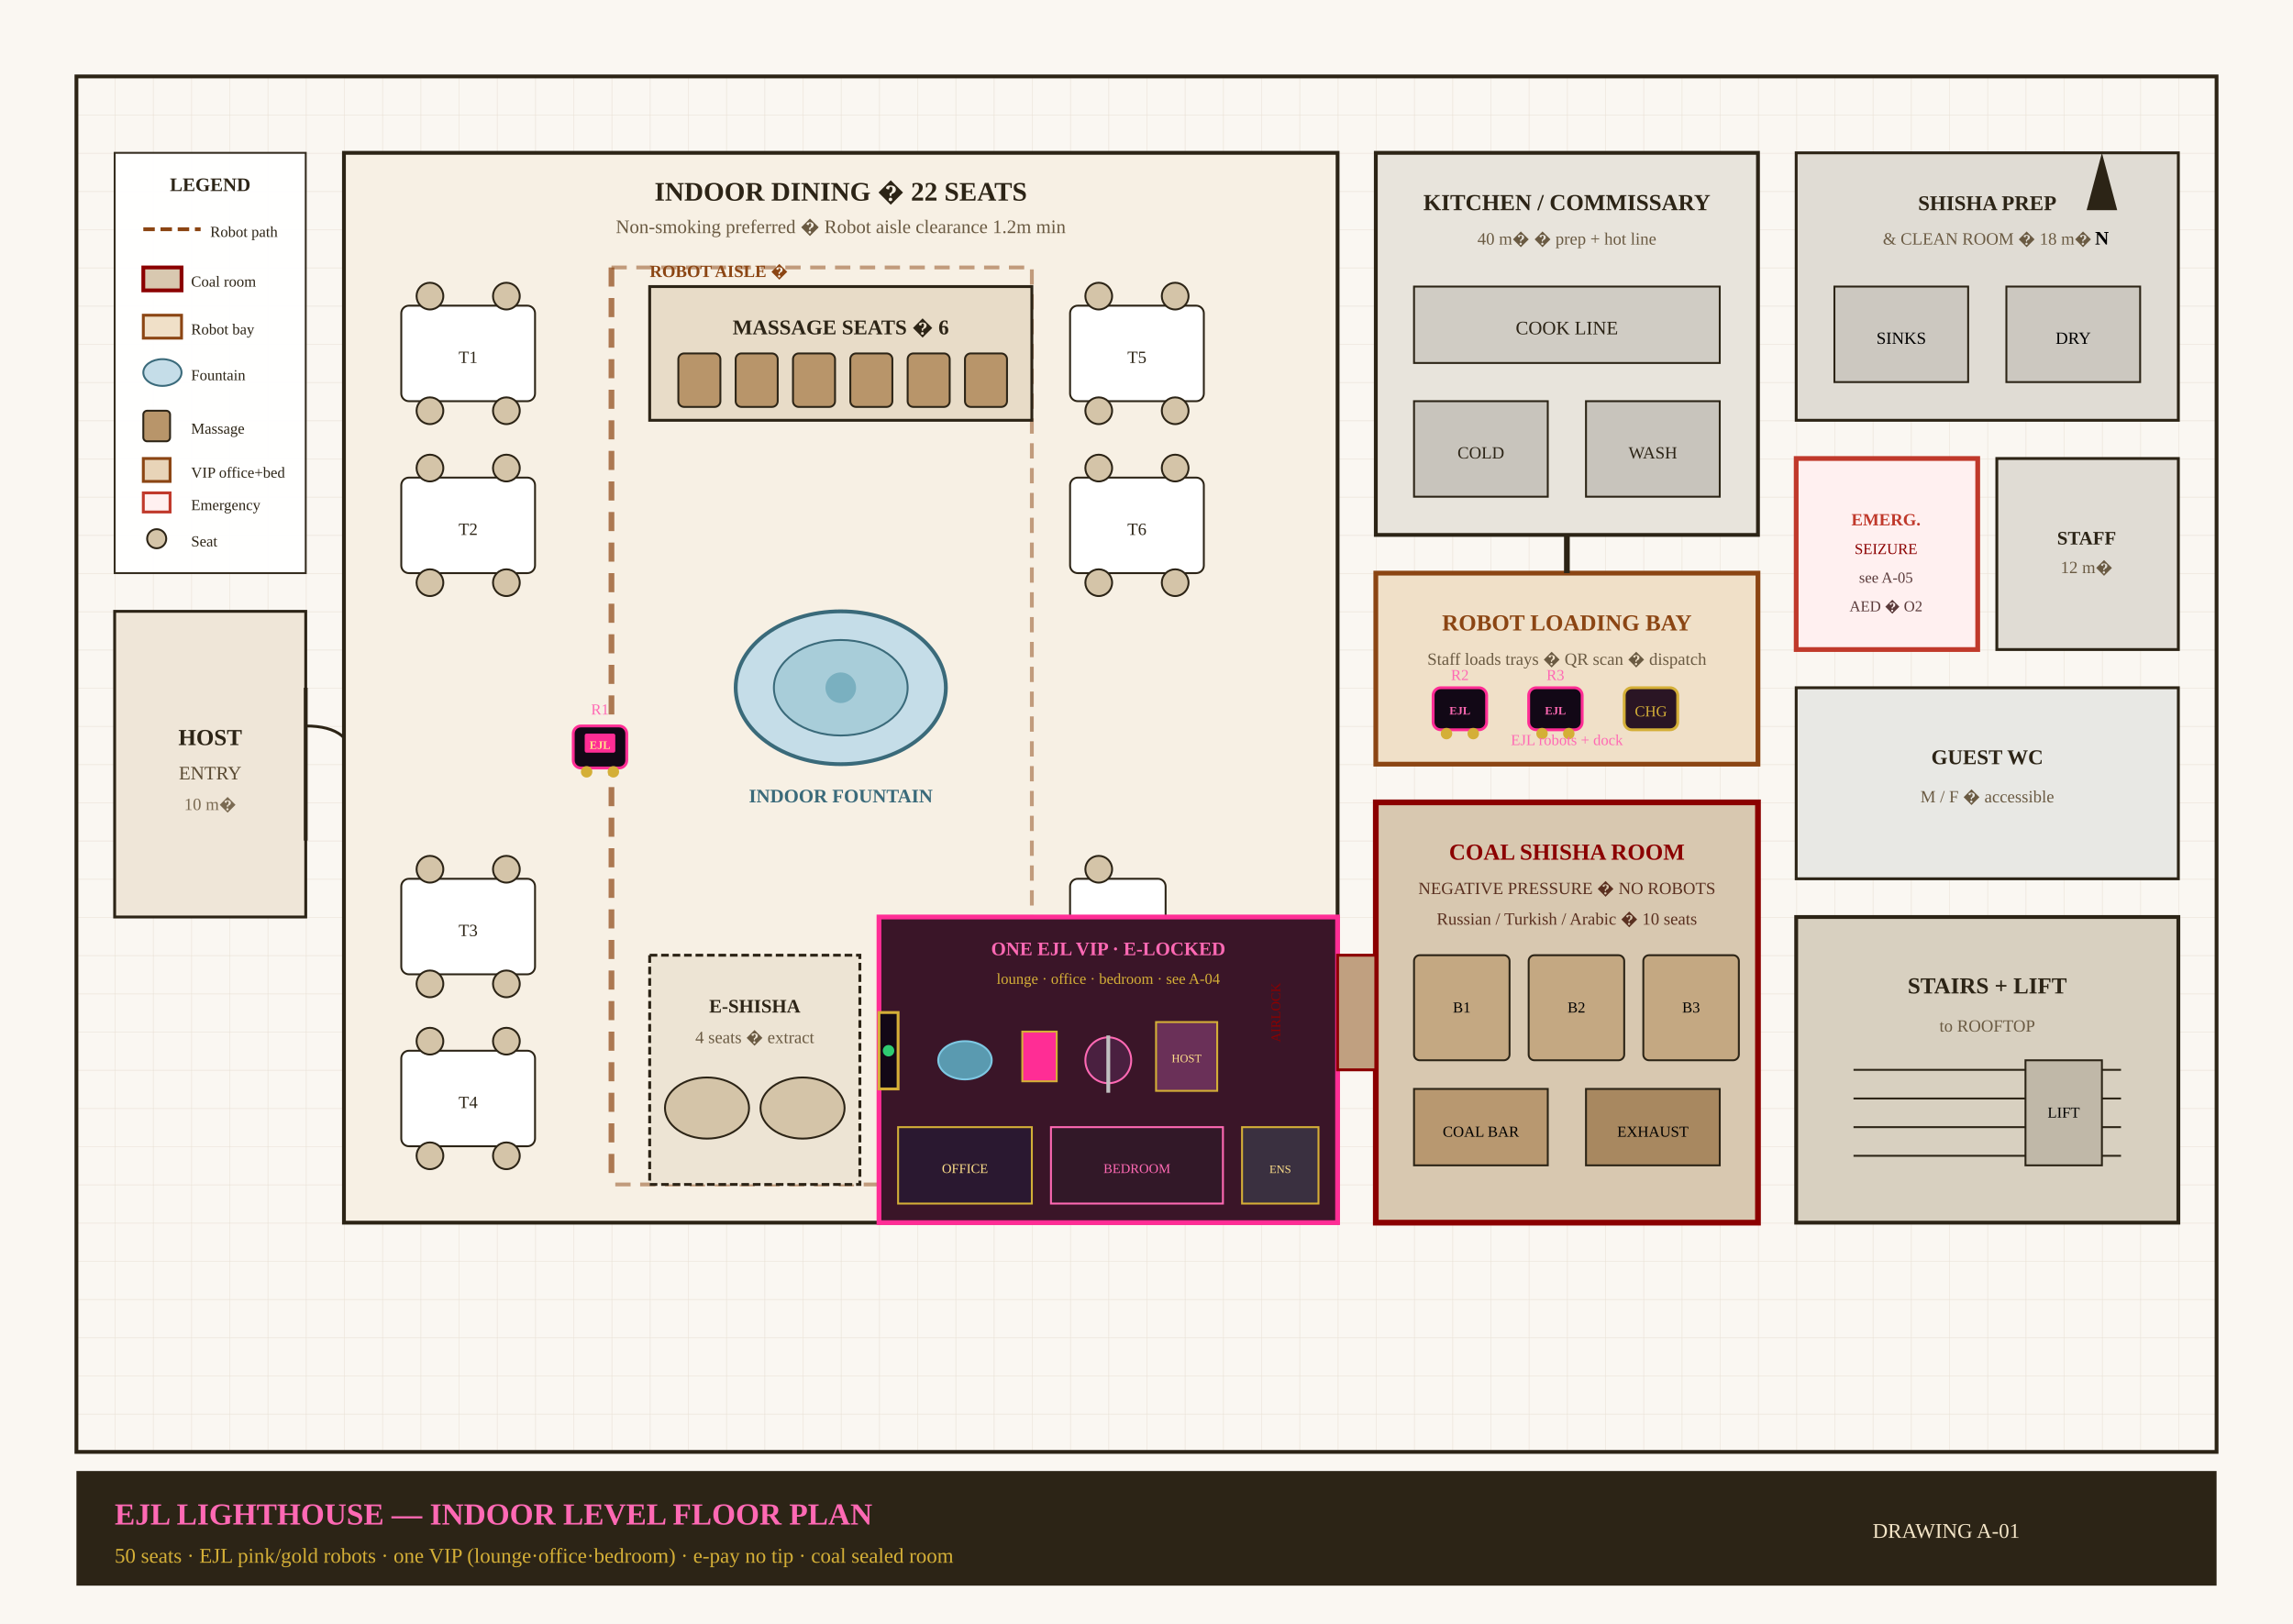
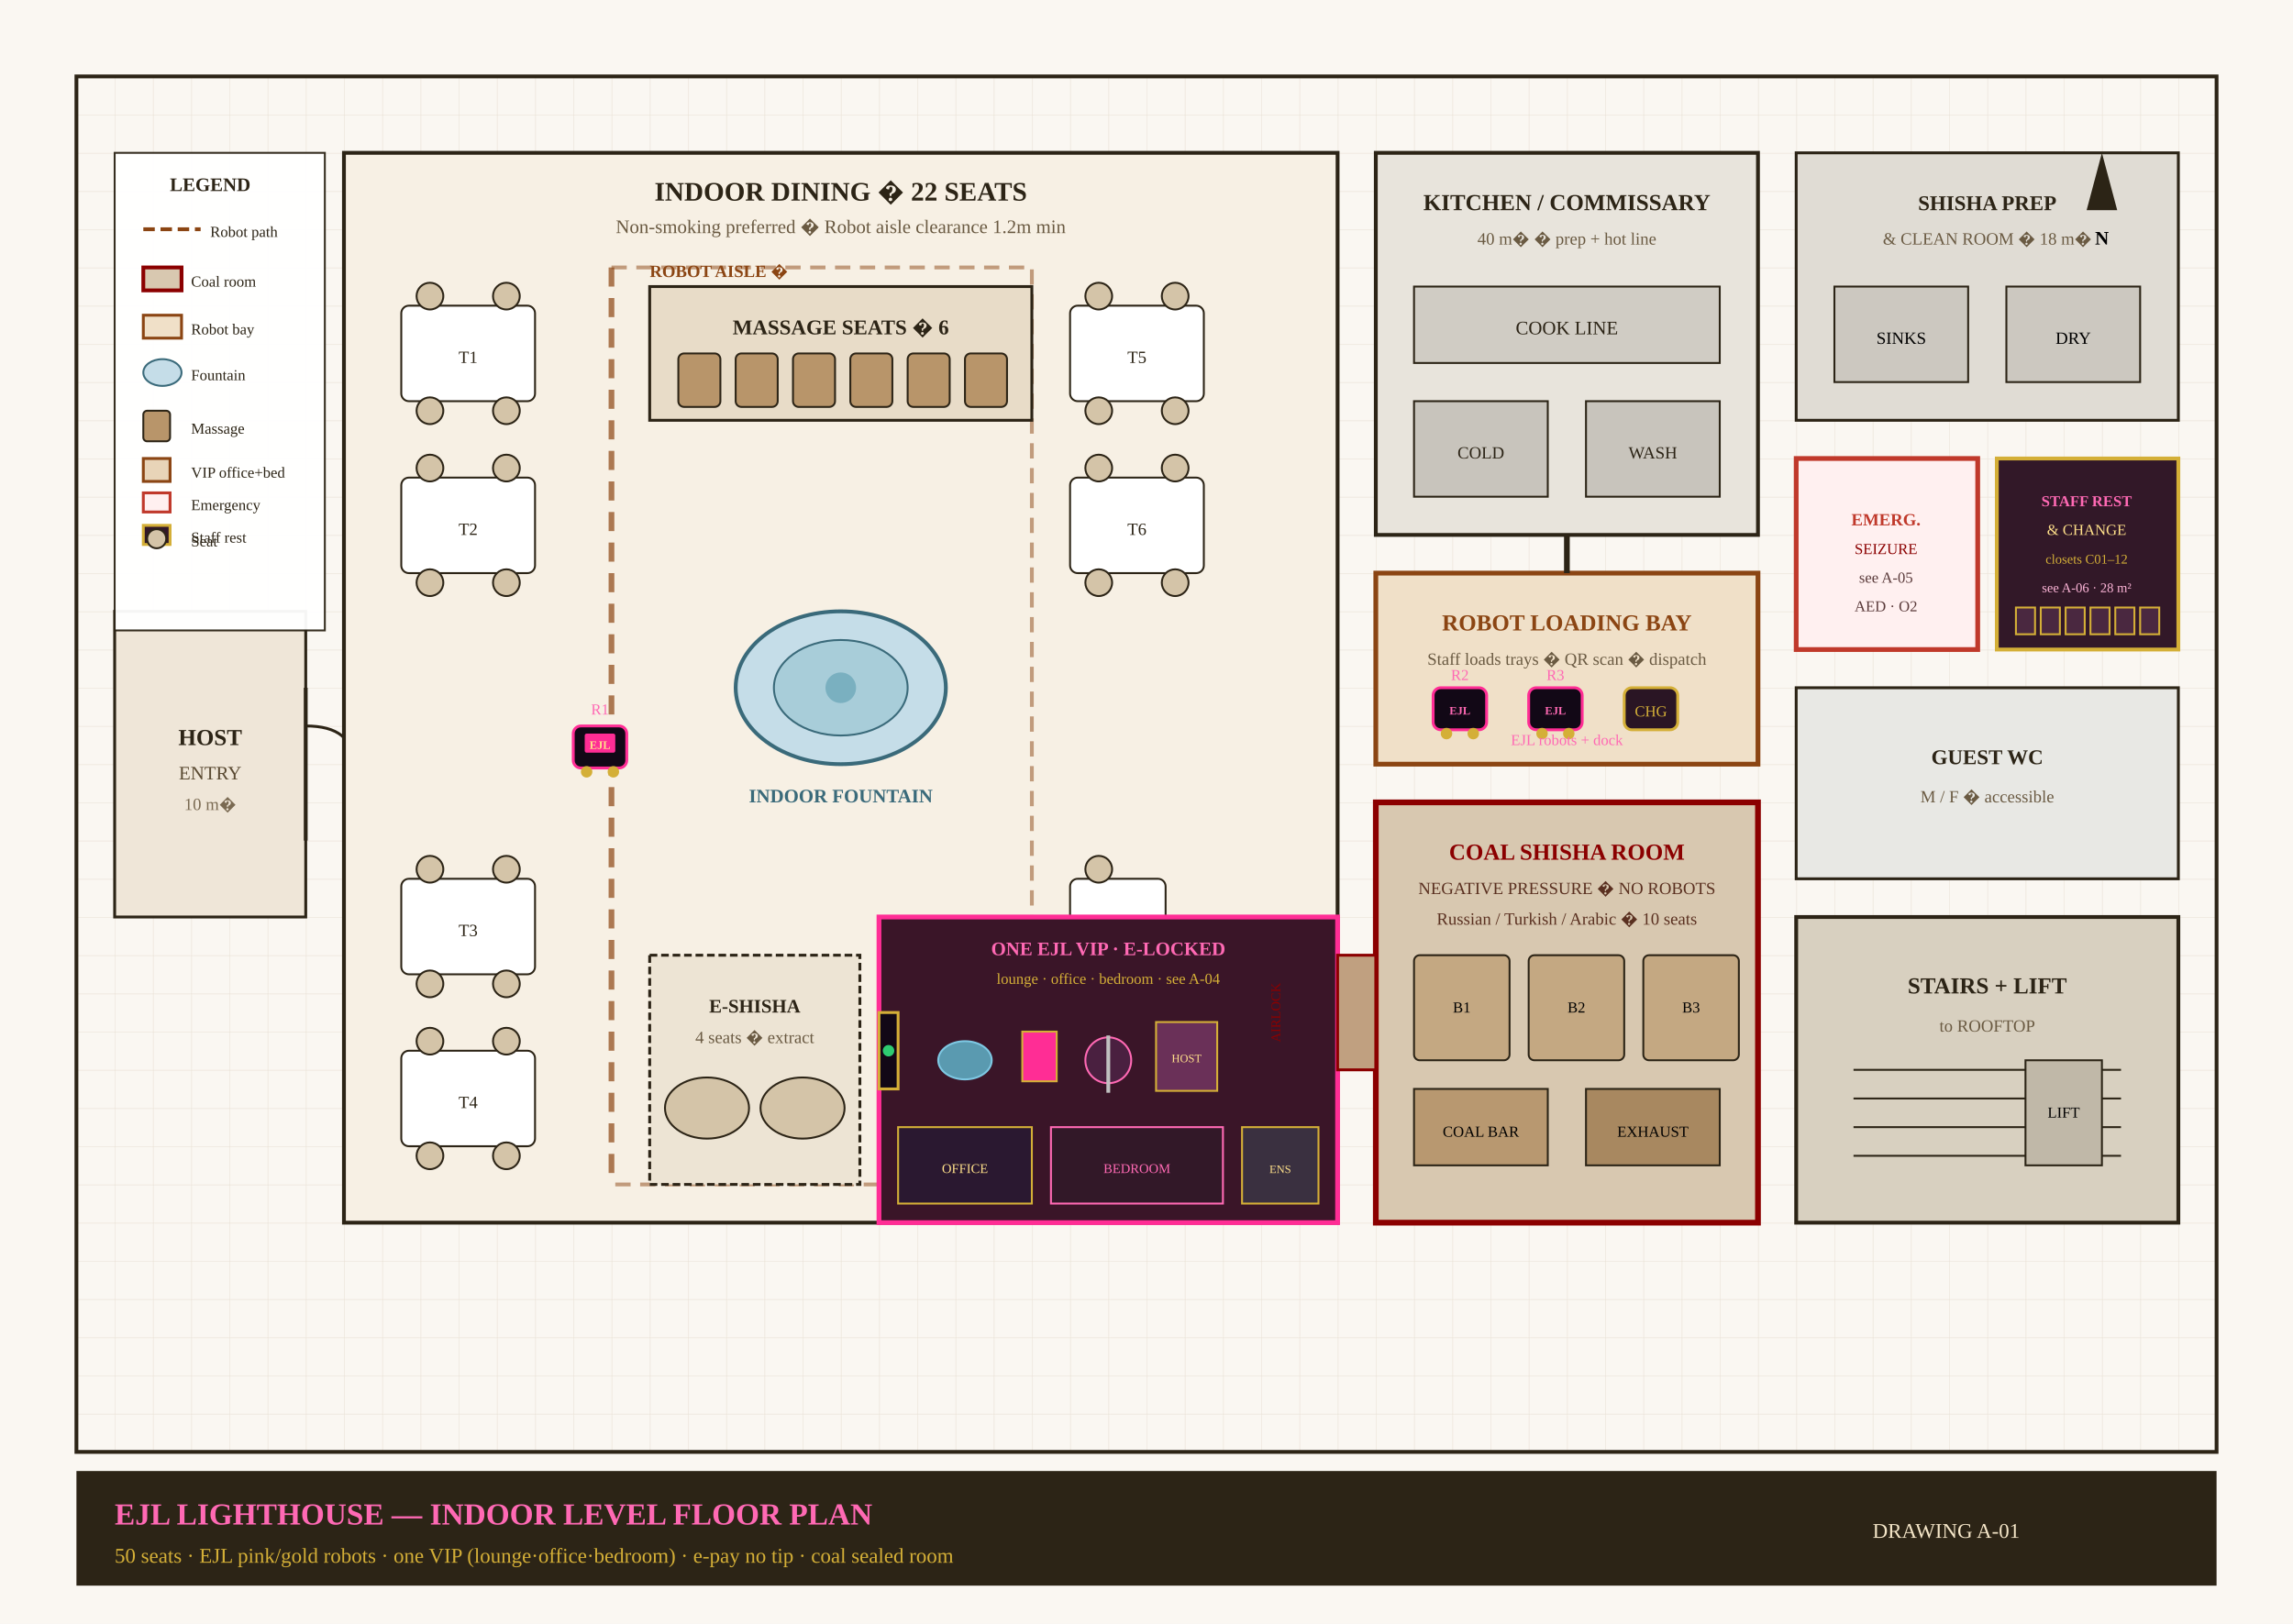
<svg xmlns="http://www.w3.org/2000/svg" viewBox="0 0 1200 850" font-family="Georgia, 'Times New Roman', serif">
  <defs>
    <pattern id="grid" width="20" height="20" patternUnits="userSpaceOnUse">
      <path d="M 20 0 L 0 0 0 20" fill="none" stroke="#e8e0d4" stroke-width="0.5" />
    </pattern>
    <marker id="arrow" markerWidth="8" markerHeight="8" refX="6" refY="3" orient="auto">
      <path d="M0,0 L6,3 L0,6 Z" fill="#8B4513" />
    </marker>
  </defs>
  <rect width="1200" height="850" fill="#faf7f2" />
  <rect x="40" y="40" width="1120" height="720" fill="url(#grid)" stroke="#2c2416" stroke-width="2" />
  <rect x="40" y="770" width="1120" height="60" fill="#2c2416" />
  <text x="60" y="798" fill="#FF69B4" font-size="16" font-weight="bold">EJL LIGHTHOUSE — INDOOR LEVEL FLOOR PLAN</text>
  <text x="60" y="818" fill="#D4AF37" font-size="11">50 seats · EJL pink/gold robots · one VIP (lounge·office·bedroom) · e-pay no tip · coal sealed room</text>
  <text x="980" y="805" fill="#f5e6c8" font-size="11">DRAWING A-01</text>
  <rect x="60" y="320" width="100" height="160" fill="#efe6d8" stroke="#2c2416" stroke-width="1.5" />
  <text x="110" y="390" text-anchor="middle" font-size="12" fill="#2c2416" font-weight="bold">HOST</text>
  <text x="110" y="408" text-anchor="middle" font-size="10" fill="#5a4a32">ENTRY</text>
  <text x="110" y="424" text-anchor="middle" font-size="9" fill="#7a6a52">10 m�</text>
  <path d="M160,380 Q185,380 185,400" fill="none" stroke="#2c2416" stroke-width="1.5" />
  <line x1="160" y1="360" x2="160" y2="440" stroke="#2c2416" stroke-width="2" />
  <rect x="180" y="80" width="520" height="560" fill="#f7f0e4" stroke="#2c2416" stroke-width="2" />
  <text x="440" y="105" text-anchor="middle" font-size="14" fill="#2c2416" font-weight="bold">INDOOR DINING � 22 SEATS</text>
  <text x="440" y="122" text-anchor="middle" font-size="10" fill="#6a5a42">Non-smoking preferred � Robot aisle clearance 1.2m min</text>
  <ellipse cx="440" cy="360" rx="55" ry="40" fill="#c5dde8" stroke="#3a6a7a" stroke-width="2" />
  <ellipse cx="440" cy="360" rx="35" ry="25" fill="#a8cdd9" stroke="#3a6a7a" stroke-width="1" />
  <circle cx="440" cy="360" r="8" fill="#7ab0c0" />
  <text x="440" y="420" text-anchor="middle" font-size="10" fill="#3a6a7a" font-weight="bold">INDOOR FOUNTAIN</text>
  <g id="tables-left">
    <rect x="210" y="160" width="70" height="50" rx="4" fill="#fff" stroke="#2c2416" stroke-width="1" />
    <circle cx="225" cy="155" r="7" fill="#d4c4a8" stroke="#2c2416" />
    <circle cx="265" cy="155" r="7" fill="#d4c4a8" stroke="#2c2416" />
    <circle cx="225" cy="215" r="7" fill="#d4c4a8" stroke="#2c2416" />
    <circle cx="265" cy="215" r="7" fill="#d4c4a8" stroke="#2c2416" />
    <text x="245" y="190" text-anchor="middle" font-size="9" fill="#2c2416">T1</text>
    <rect x="210" y="250" width="70" height="50" rx="4" fill="#fff" stroke="#2c2416" stroke-width="1" />
    <circle cx="225" cy="245" r="7" fill="#d4c4a8" stroke="#2c2416" />
    <circle cx="265" cy="245" r="7" fill="#d4c4a8" stroke="#2c2416" />
    <circle cx="225" cy="305" r="7" fill="#d4c4a8" stroke="#2c2416" />
    <circle cx="265" cy="305" r="7" fill="#d4c4a8" stroke="#2c2416" />
    <text x="245" y="280" text-anchor="middle" font-size="9" fill="#2c2416">T2</text>
    <rect x="210" y="460" width="70" height="50" rx="4" fill="#fff" stroke="#2c2416" stroke-width="1" />
    <circle cx="225" cy="455" r="7" fill="#d4c4a8" stroke="#2c2416" />
    <circle cx="265" cy="455" r="7" fill="#d4c4a8" stroke="#2c2416" />
    <circle cx="225" cy="515" r="7" fill="#d4c4a8" stroke="#2c2416" />
    <circle cx="265" cy="515" r="7" fill="#d4c4a8" stroke="#2c2416" />
    <text x="245" y="490" text-anchor="middle" font-size="9" fill="#2c2416">T3</text>
    <rect x="210" y="550" width="70" height="50" rx="4" fill="#fff" stroke="#2c2416" stroke-width="1" />
    <circle cx="225" cy="545" r="7" fill="#d4c4a8" stroke="#2c2416" />
    <circle cx="265" cy="545" r="7" fill="#d4c4a8" stroke="#2c2416" />
    <circle cx="225" cy="605" r="7" fill="#d4c4a8" stroke="#2c2416" />
    <circle cx="265" cy="605" r="7" fill="#d4c4a8" stroke="#2c2416" />
    <text x="245" y="580" text-anchor="middle" font-size="9" fill="#2c2416">T4</text>
  </g>
  <g id="tables-right">
    <rect x="560" y="160" width="70" height="50" rx="4" fill="#fff" stroke="#2c2416" stroke-width="1" />
    <circle cx="575" cy="155" r="7" fill="#d4c4a8" stroke="#2c2416" />
    <circle cx="615" cy="155" r="7" fill="#d4c4a8" stroke="#2c2416" />
    <circle cx="575" cy="215" r="7" fill="#d4c4a8" stroke="#2c2416" />
    <circle cx="615" cy="215" r="7" fill="#d4c4a8" stroke="#2c2416" />
    <text x="595" y="190" text-anchor="middle" font-size="9" fill="#2c2416">T5</text>
    <rect x="560" y="250" width="70" height="50" rx="4" fill="#fff" stroke="#2c2416" stroke-width="1" />
    <circle cx="575" cy="245" r="7" fill="#d4c4a8" stroke="#2c2416" />
    <circle cx="615" cy="245" r="7" fill="#d4c4a8" stroke="#2c2416" />
    <circle cx="575" cy="305" r="7" fill="#d4c4a8" stroke="#2c2416" />
    <circle cx="615" cy="305" r="7" fill="#d4c4a8" stroke="#2c2416" />
    <text x="595" y="280" text-anchor="middle" font-size="9" fill="#2c2416">T6</text>
    <rect x="560" y="460" width="50" height="40" rx="4" fill="#fff" stroke="#2c2416" stroke-width="1" />
    <circle cx="575" cy="455" r="7" fill="#d4c4a8" stroke="#2c2416" />
    <circle cx="595" cy="505" r="7" fill="#d4c4a8" stroke="#2c2416" />
    <text x="585" y="485" text-anchor="middle" font-size="9" fill="#2c2416">T7</text>
    <rect x="560" y="550" width="50" height="40" rx="4" fill="#fff" stroke="#2c2416" stroke-width="1" />
    <circle cx="575" cy="545" r="7" fill="#d4c4a8" stroke="#2c2416" />
    <circle cx="595" cy="595" r="7" fill="#d4c4a8" stroke="#2c2416" />
    <text x="585" y="575" text-anchor="middle" font-size="9" fill="#2c2416">T8</text>
  </g>
  <path d="M320 140 L320 620" stroke="#8B4513" stroke-width="3" stroke-dasharray="10,6" fill="none" opacity="0.7" />
  <path d="M320 140 L540 140 L540 620 L320 620" stroke="#8B4513" stroke-width="2" stroke-dasharray="8,5" fill="none" opacity="0.5" />
  <text x="340" y="145" font-size="9" fill="#8B4513" font-weight="bold">ROBOT AISLE �</text>
  <g transform="translate(300,380)">
    <rect x="0" y="0" width="28" height="22" rx="4" fill="#120816" stroke="#FF2D95" stroke-width="1.5" />
    <circle cx="7" cy="24" r="3" fill="#D4AF37" />
    <circle cx="21" cy="24" r="3" fill="#D4AF37" />
    <rect x="6" y="4" width="16" height="10" rx="1" fill="#FF2D95" />
    <text x="14" y="12" text-anchor="middle" font-size="6" fill="#FFE08A" font-weight="bold">EJL</text>
    <text x="14" y="-6" text-anchor="middle" font-size="8" fill="#FF69B4">R1</text>
  </g>
  <rect x="340" y="150" width="200" height="70" fill="#e8dcc8" stroke="#2c2416" stroke-width="1.5" />
  <text x="440" y="175" text-anchor="middle" font-size="11" fill="#2c2416" font-weight="bold">MASSAGE SEATS � 6</text>
  <g>
    <rect x="355" y="185" width="22" height="28" rx="3" fill="#b8956a" stroke="#2c2416" />
    <rect x="385" y="185" width="22" height="28" rx="3" fill="#b8956a" stroke="#2c2416" />
    <rect x="415" y="185" width="22" height="28" rx="3" fill="#b8956a" stroke="#2c2416" />
    <rect x="445" y="185" width="22" height="28" rx="3" fill="#b8956a" stroke="#2c2416" />
    <rect x="475" y="185" width="22" height="28" rx="3" fill="#b8956a" stroke="#2c2416" />
    <rect x="505" y="185" width="22" height="28" rx="3" fill="#b8956a" stroke="#2c2416" />
  </g>
  <rect x="340" y="500" width="110" height="120" fill="#ede4d4" stroke="#2c2416" stroke-width="1.5" stroke-dasharray="4,2" />
  <text x="395" y="530" text-anchor="middle" font-size="10" fill="#2c2416" font-weight="bold">E-SHISHA</text>
  <text x="395" y="546" text-anchor="middle" font-size="9" fill="#6a5a42">4 seats � extract</text>
  <ellipse cx="370" cy="580" rx="22" ry="16" fill="#d4c4a8" stroke="#2c2416" />
  <ellipse cx="420" cy="580" rx="22" ry="16" fill="#d4c4a8" stroke="#2c2416" />
  <rect x="460" y="480" width="240" height="160" fill="#3a1528" stroke="#FF2D95" stroke-width="2.5" />
  <text x="580" y="500" text-anchor="middle" font-size="10" fill="#FF69B4" font-weight="bold">ONE EJL VIP · E-LOCKED</text>
  <text x="580" y="515" text-anchor="middle" font-size="8" fill="#D4AF37">lounge · office · bedroom · see A-04</text>
  <rect x="460" y="530" width="10" height="40" fill="#120816" stroke="#D4AF37" stroke-width="1.5" />
  <circle cx="465" cy="550" r="3" fill="#2ecc71" />
  <ellipse cx="505" cy="555" rx="14" ry="10" fill="#5a9ab0" stroke="#7ec8e3" />
  <rect x="535" y="540" width="18" height="26" fill="#FF2D95" stroke="#D4AF37" />
  <circle cx="580" cy="555" r="12" fill="#4a2040" stroke="#FF69B4" />
  <line x1="580" y1="542" x2="580" y2="572" stroke="#C0C0C0" stroke-width="2" />
  <rect x="605" y="535" width="32" height="36" fill="#6a3058" stroke="#D4AF37" />
  <text x="621" y="556" text-anchor="middle" font-size="6" fill="#FFE08A">HOST</text>
  <rect x="470" y="590" width="70" height="40" fill="#2a1830" stroke="#D4AF37" />
  <text x="505" y="614" text-anchor="middle" font-size="7" fill="#FFE08A">OFFICE</text>
  <rect x="550" y="590" width="90" height="40" fill="#321828" stroke="#FF69B4" />
  <text x="595" y="614" text-anchor="middle" font-size="7" fill="#FF69B4">BEDROOM</text>
  <rect x="650" y="590" width="40" height="40" fill="#3a3040" stroke="#D4AF37" />
  <text x="670" y="614" text-anchor="middle" font-size="6" fill="#FFE08A">ENS</text>
  <rect x="720" y="80" width="200" height="200" fill="#e8e4dc" stroke="#2c2416" stroke-width="2" />
  <text x="820" y="110" text-anchor="middle" font-size="12" fill="#2c2416" font-weight="bold">KITCHEN / COMMISSARY</text>
  <text x="820" y="128" text-anchor="middle" font-size="9" fill="#6a5a42">40 m� � prep + hot line</text>
  <rect x="740" y="150" width="160" height="40" fill="#d0ccc4" stroke="#2c2416" />
  <text x="820" y="175" text-anchor="middle" font-size="10" fill="#2c2416">COOK LINE</text>
  <rect x="740" y="210" width="70" height="50" fill="#c8c4bc" stroke="#2c2416" />
  <text x="775" y="240" text-anchor="middle" font-size="9" fill="#2c2416">COLD</text>
  <rect x="830" y="210" width="70" height="50" fill="#c8c4bc" stroke="#2c2416" />
  <text x="865" y="240" text-anchor="middle" font-size="9" fill="#2c2416">WASH</text>
  <rect x="720" y="300" width="200" height="100" fill="#f0e0c8" stroke="#8B4513" stroke-width="2.5" />
  <text x="820" y="330" text-anchor="middle" font-size="12" fill="#8B4513" font-weight="bold">ROBOT LOADING BAY</text>
  <text x="820" y="348" text-anchor="middle" font-size="9" fill="#6a5a42">Staff loads trays � QR scan � dispatch</text>
  <g transform="translate(750,360)">
    <rect width="28" height="22" rx="4" fill="#120816" stroke="#FF2D95" stroke-width="1.5" />
    <circle cx="7" cy="24" r="3" fill="#D4AF37" />
    <circle cx="21" cy="24" r="3" fill="#D4AF37" />
    <text x="14" y="14" text-anchor="middle" font-size="6" fill="#FF69B4" font-weight="bold">EJL</text>
    <text x="14" y="-4" text-anchor="middle" font-size="8" fill="#FF69B4">R2</text>
  </g>
  <g transform="translate(800,360)">
    <rect width="28" height="22" rx="4" fill="#120816" stroke="#FF2D95" stroke-width="1.5" />
    <circle cx="7" cy="24" r="3" fill="#D4AF37" />
    <circle cx="21" cy="24" r="3" fill="#D4AF37" />
    <text x="14" y="14" text-anchor="middle" font-size="6" fill="#FF69B4" font-weight="bold">EJL</text>
    <text x="14" y="-4" text-anchor="middle" font-size="8" fill="#FF69B4">R3</text>
  </g>
  <g transform="translate(850,360)">
    <rect width="28" height="22" rx="4" fill="#2a1524" stroke="#D4AF37" stroke-width="1.5" />
    <text x="14" y="15" text-anchor="middle" font-size="8" fill="#D4AF37">CHG</text>
  </g>
  <text x="820" y="390" text-anchor="middle" font-size="8" fill="#FF69B4">EJL robots + dock</text>
  <line x1="820" y1="280" x2="820" y2="300" stroke="#2c2416" stroke-width="3" />
  <rect x="720" y="420" width="200" height="220" fill="#d8c8b0" stroke="#8B0000" stroke-width="3" />
  <text x="820" y="450" text-anchor="middle" font-size="12" fill="#8B0000" font-weight="bold">COAL SHISHA ROOM</text>
  <text x="820" y="468" text-anchor="middle" font-size="9" fill="#5a3020">NEGATIVE PRESSURE � NO ROBOTS</text>
  <text x="820" y="484" text-anchor="middle" font-size="9" fill="#5a3020">Russian / Turkish / Arabic � 10 seats</text>
  <rect x="740" y="500" width="50" height="55" rx="3" fill="#c4a882" stroke="#2c2416" />
  <text x="765" y="530" text-anchor="middle" font-size="8">B1</text>
  <rect x="800" y="500" width="50" height="55" rx="3" fill="#c4a882" stroke="#2c2416" />
  <text x="825" y="530" text-anchor="middle" font-size="8">B2</text>
  <rect x="860" y="500" width="50" height="55" rx="3" fill="#c4a882" stroke="#2c2416" />
  <text x="885" y="530" text-anchor="middle" font-size="8">B3</text>
  <rect x="740" y="570" width="70" height="40" fill="#b89870" stroke="#2c2416" />
  <text x="775" y="595" text-anchor="middle" font-size="8">COAL BAR</text>
  <rect x="830" y="570" width="70" height="40" fill="#a88860" stroke="#2c2416" />
  <text x="865" y="595" text-anchor="middle" font-size="8">EXHAUST</text>
  <rect x="700" y="500" width="20" height="60" fill="#c0a080" stroke="#8B0000" stroke-width="1.5" />
  <text x="710" y="490" text-anchor="middle" font-size="7" fill="#8B0000" transform="rotate(-90 710 530)">AIRLOCK</text>
  <rect x="940" y="80" width="200" height="140" fill="#e0dcd4" stroke="#2c2416" stroke-width="1.5" />
  <text x="1040" y="110" text-anchor="middle" font-size="11" fill="#2c2416" font-weight="bold">SHISHA PREP</text>
  <text x="1040" y="128" text-anchor="middle" font-size="9" fill="#6a5a42">&amp; CLEAN ROOM � 18 m�</text>
  <rect x="960" y="150" width="70" height="50" fill="#ccc8c0" stroke="#2c2416" />
  <text x="995" y="180" text-anchor="middle" font-size="9">SINKS</text>
  <rect x="1050" y="150" width="70" height="50" fill="#ccc8c0" stroke="#2c2416" />
  <text x="1085" y="180" text-anchor="middle" font-size="9">DRY</text>
  <rect x="940" y="240" width="95" height="100" fill="#fff0f0" stroke="#c0392b" stroke-width="2.5" />
  <text x="987" y="275" text-anchor="middle" font-size="9" fill="#c0392b" font-weight="bold">EMERG.</text>
  <text x="987" y="290" text-anchor="middle" font-size="8" fill="#8B0000">SEIZURE</text>
  <text x="987" y="305" text-anchor="middle" font-size="8" fill="#5a3a3a">see A-05</text>
-   <text x="987" y="320" text-anchor="middle" font-size="8" fill="#5a3a3a">AED � O2</text>
-   <rect x="1045" y="240" width="95" height="100" fill="#e0dcd4" stroke="#2c2416" stroke-width="1.5" />
-   <text x="1092" y="285" text-anchor="middle" font-size="10" fill="#2c2416" font-weight="bold">STAFF</text>
-   <text x="1092" y="300" text-anchor="middle" font-size="9" fill="#6a5a42">12 m�</text>
+   <text x="987" y="320" text-anchor="middle" font-size="8" fill="#5a3a3a">AED · O2</text>
+   <rect x="1045" y="240" width="95" height="100" fill="#321828" stroke="#D4AF37" stroke-width="2" />
+   <text x="1092" y="265" text-anchor="middle" font-size="8" fill="#FF69B4" font-weight="bold">STAFF REST</text>
+   <text x="1092" y="280" text-anchor="middle" font-size="8" fill="#FFE08A">&amp; CHANGE</text>
+   <text x="1092" y="295" text-anchor="middle" font-size="7" fill="#D4AF37">closets C01–12</text>
+   <text x="1092" y="310" text-anchor="middle" font-size="7" fill="#FFB6D9">see A-06 · 28 m²</text>
+   <rect x="1055" y="318" width="10" height="14" fill="#4a2840" stroke="#D4AF37" />
+   <rect x="1068" y="318" width="10" height="14" fill="#4a2840" stroke="#D4AF37" />
+   <rect x="1081" y="318" width="10" height="14" fill="#4a2840" stroke="#D4AF37" />
+   <rect x="1094" y="318" width="10" height="14" fill="#4a2840" stroke="#D4AF37" />
+   <rect x="1107" y="318" width="10" height="14" fill="#4a2840" stroke="#D4AF37" />
+   <rect x="1120" y="318" width="10" height="14" fill="#4a2840" stroke="#D4AF37" />
  <rect x="940" y="360" width="200" height="100" fill="#e8e8e4" stroke="#2c2416" stroke-width="1.5" />
  <text x="1040" y="400" text-anchor="middle" font-size="11" fill="#2c2416" font-weight="bold">GUEST WC</text>
  <text x="1040" y="420" text-anchor="middle" font-size="9" fill="#6a5a42">M / F � accessible</text>
  <rect x="940" y="480" width="200" height="160" fill="#d8d0c0" stroke="#2c2416" stroke-width="2" />
  <text x="1040" y="520" text-anchor="middle" font-size="12" fill="#2c2416" font-weight="bold">STAIRS + LIFT</text>
  <text x="1040" y="540" text-anchor="middle" font-size="9" fill="#6a5a42">to ROOFTOP</text>
  <line x1="970" y1="560" x2="1110" y2="560" stroke="#2c2416" />
  <line x1="970" y1="575" x2="1110" y2="575" stroke="#2c2416" />
  <line x1="970" y1="590" x2="1110" y2="590" stroke="#2c2416" />
  <line x1="970" y1="605" x2="1110" y2="605" stroke="#2c2416" />
  <rect x="1060" y="555" width="40" height="55" fill="#c0b8a8" stroke="#2c2416" />
  <text x="1080" y="585" text-anchor="middle" font-size="8">LIFT</text>
-   <rect x="60" y="80" width="100" height="220" fill="#fff" stroke="#2c2416" stroke-width="1" opacity="0.95" />
+   <rect x="60" y="80" width="110" height="250" fill="#fff" stroke="#2c2416" stroke-width="1" opacity="0.95" />
  <text x="110" y="100" text-anchor="middle" font-size="10" font-weight="bold" fill="#2c2416">LEGEND</text>
  <line x1="75" y1="120" x2="105" y2="120" stroke="#8B4513" stroke-width="2" stroke-dasharray="6,3" />
  <text x="110" y="124" font-size="8" fill="#2c2416">Robot path</text>
  <rect x="75" y="140" width="20" height="12" fill="#d8c8b0" stroke="#8B0000" stroke-width="2" />
  <text x="100" y="150" font-size="8" fill="#2c2416">Coal room</text>
  <rect x="75" y="165" width="20" height="12" fill="#f0e0c8" stroke="#8B4513" stroke-width="1.5" />
  <text x="100" y="175" font-size="8" fill="#2c2416">Robot bay</text>
  <ellipse cx="85" cy="195" rx="10" ry="7" fill="#c5dde8" stroke="#3a6a7a" />
  <text x="100" y="199" font-size="8" fill="#2c2416">Fountain</text>
  <rect x="75" y="215" width="14" height="16" rx="2" fill="#b8956a" stroke="#2c2416" />
  <text x="100" y="227" font-size="8" fill="#2c2416">Massage</text>
  <rect x="75" y="240" width="14" height="12" fill="#e8d4b8" stroke="#8B4513" stroke-width="1.5" />
  <text x="100" y="250" font-size="8" fill="#2c2416">VIP office+bed</text>
  <rect x="75" y="258" width="14" height="10" fill="#fff0f0" stroke="#c0392b" stroke-width="1.5" />
  <text x="100" y="267" font-size="8" fill="#2c2416">Emergency</text>
+   <rect x="75" y="275" width="14" height="10" fill="#321828" stroke="#D4AF37" stroke-width="1.5" />
+   <text x="100" y="284" font-size="8" fill="#2c2416">Staff rest</text>
  <circle cx="82" cy="282" r="5" fill="#d4c4a8" stroke="#2c2416" />
  <text x="100" y="286" font-size="8" fill="#2c2416">Seat</text>
  <g transform="translate(1100,100)">
    <polygon points="0,-20 8,10 -8,10" fill="#2c2416" />
    <text x="0" y="28" text-anchor="middle" font-size="10" font-weight="bold">N</text>
  </g>
</svg>
